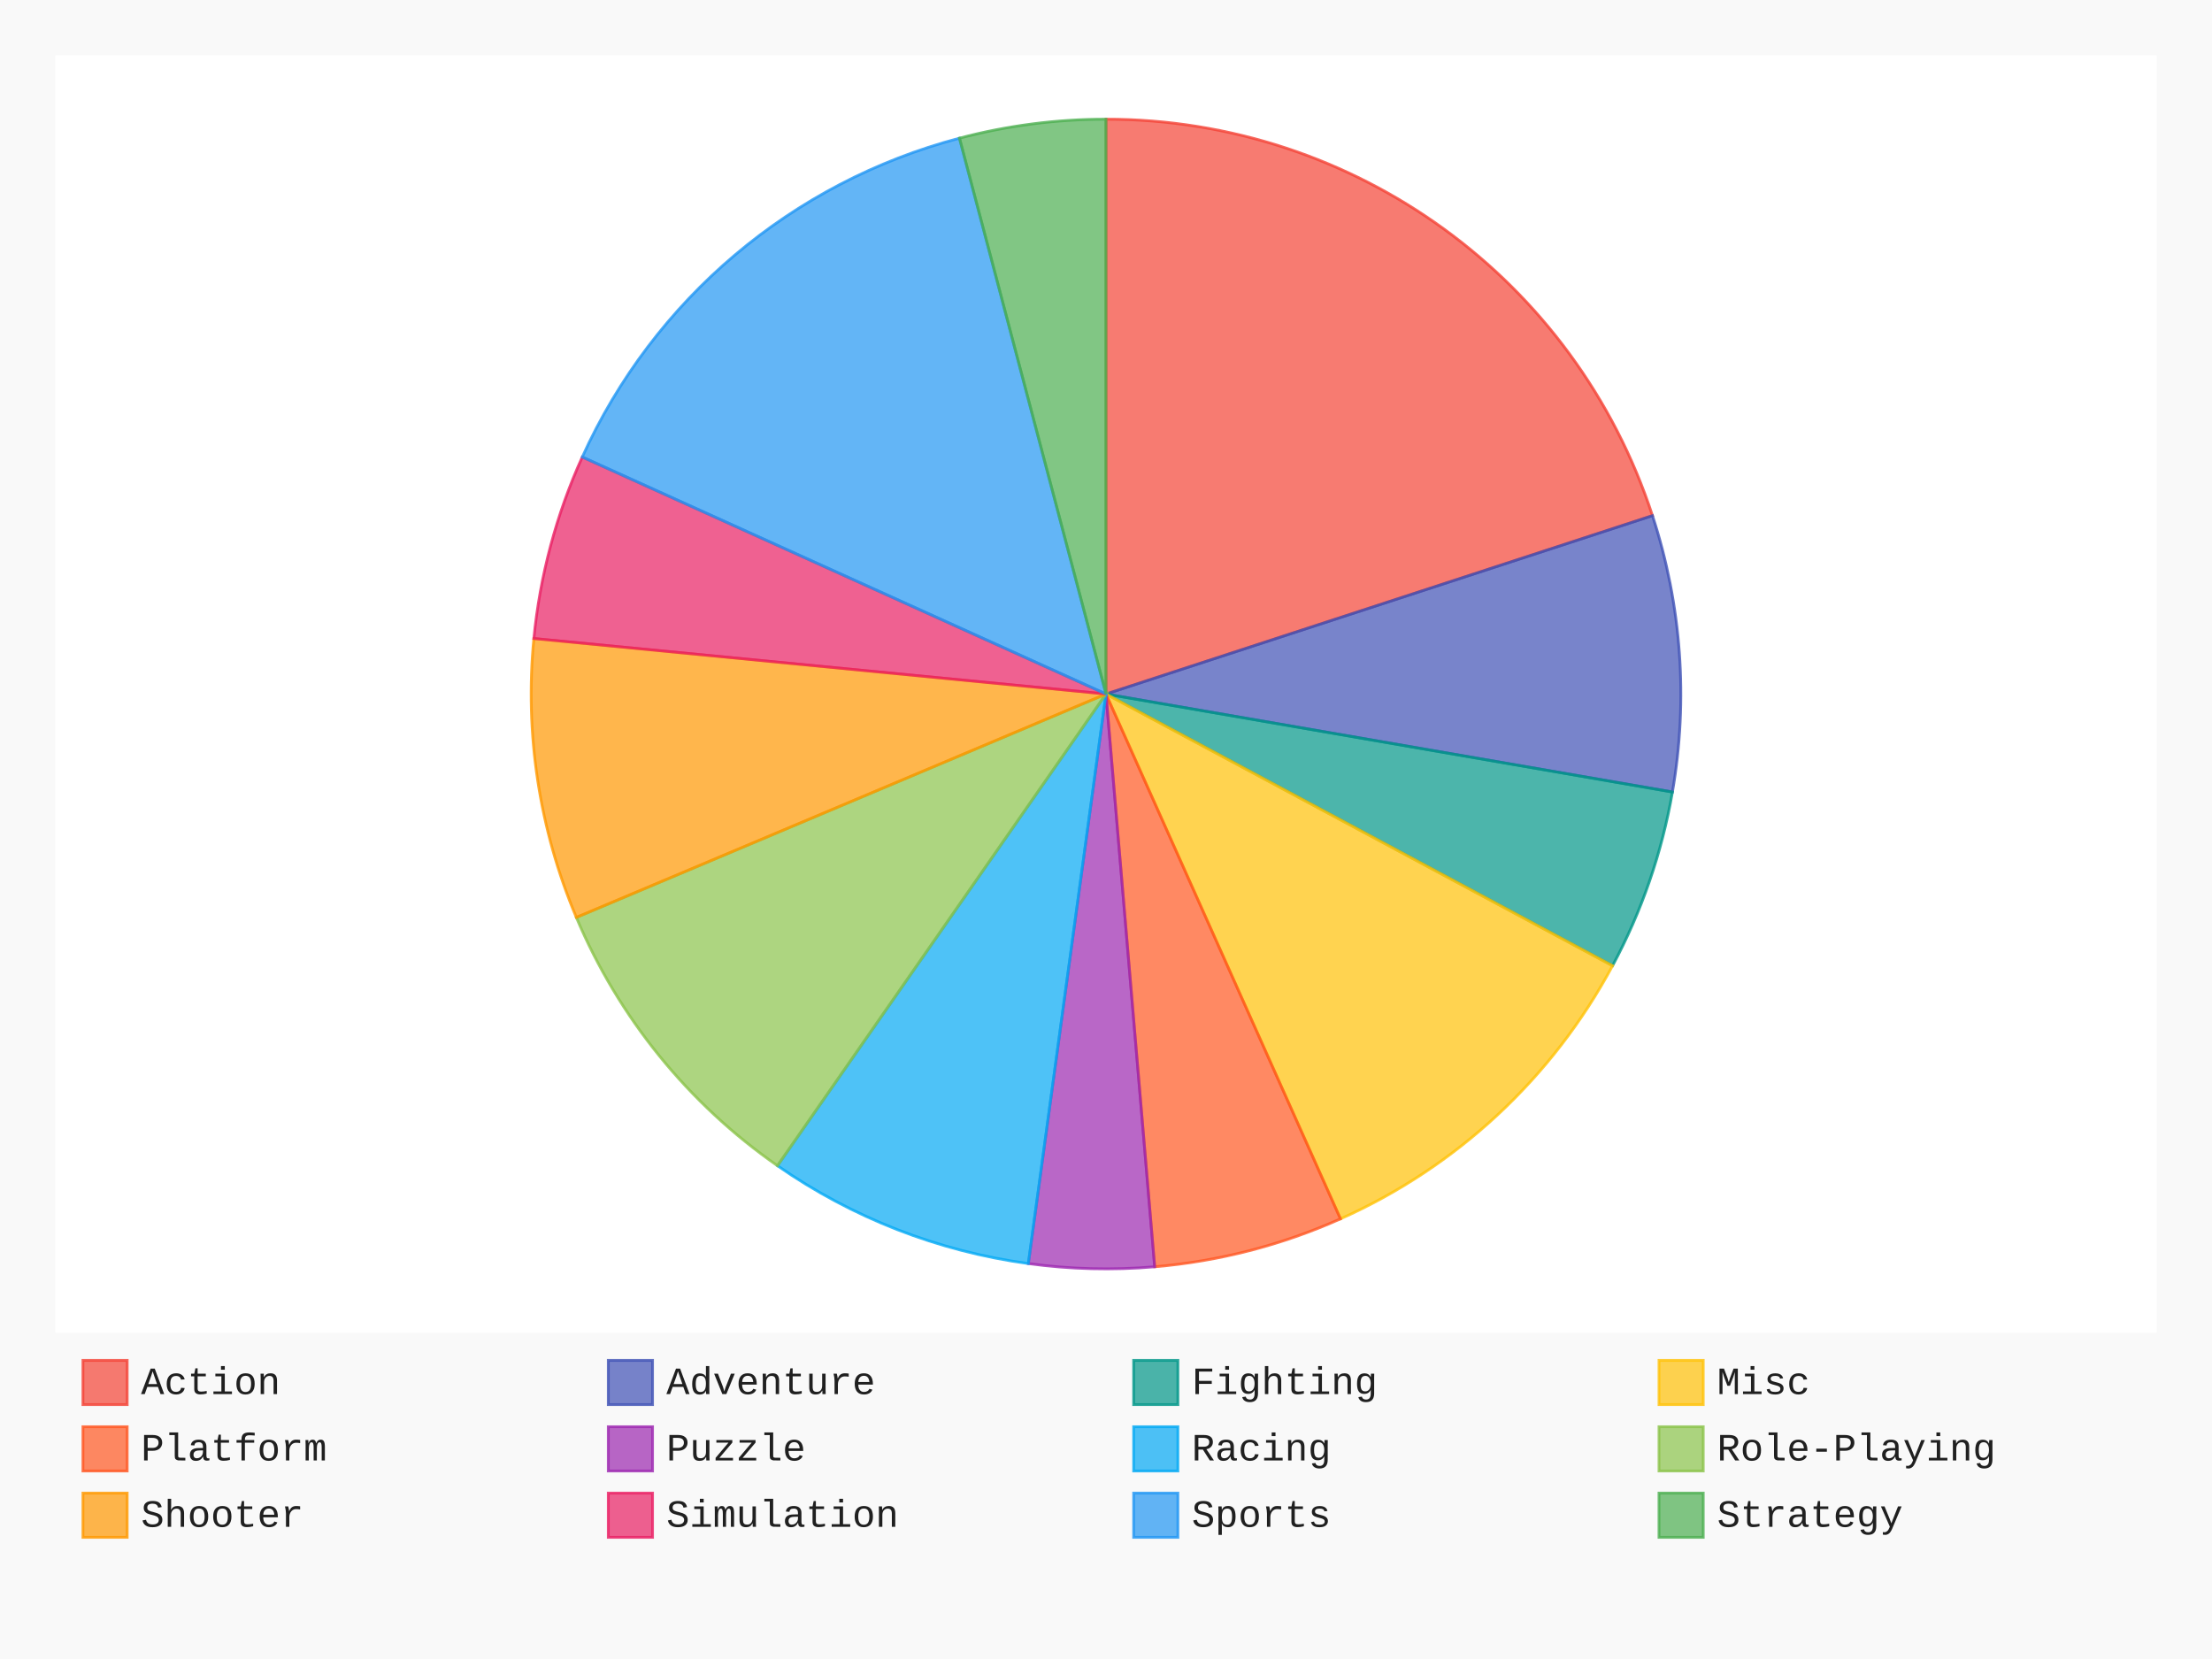
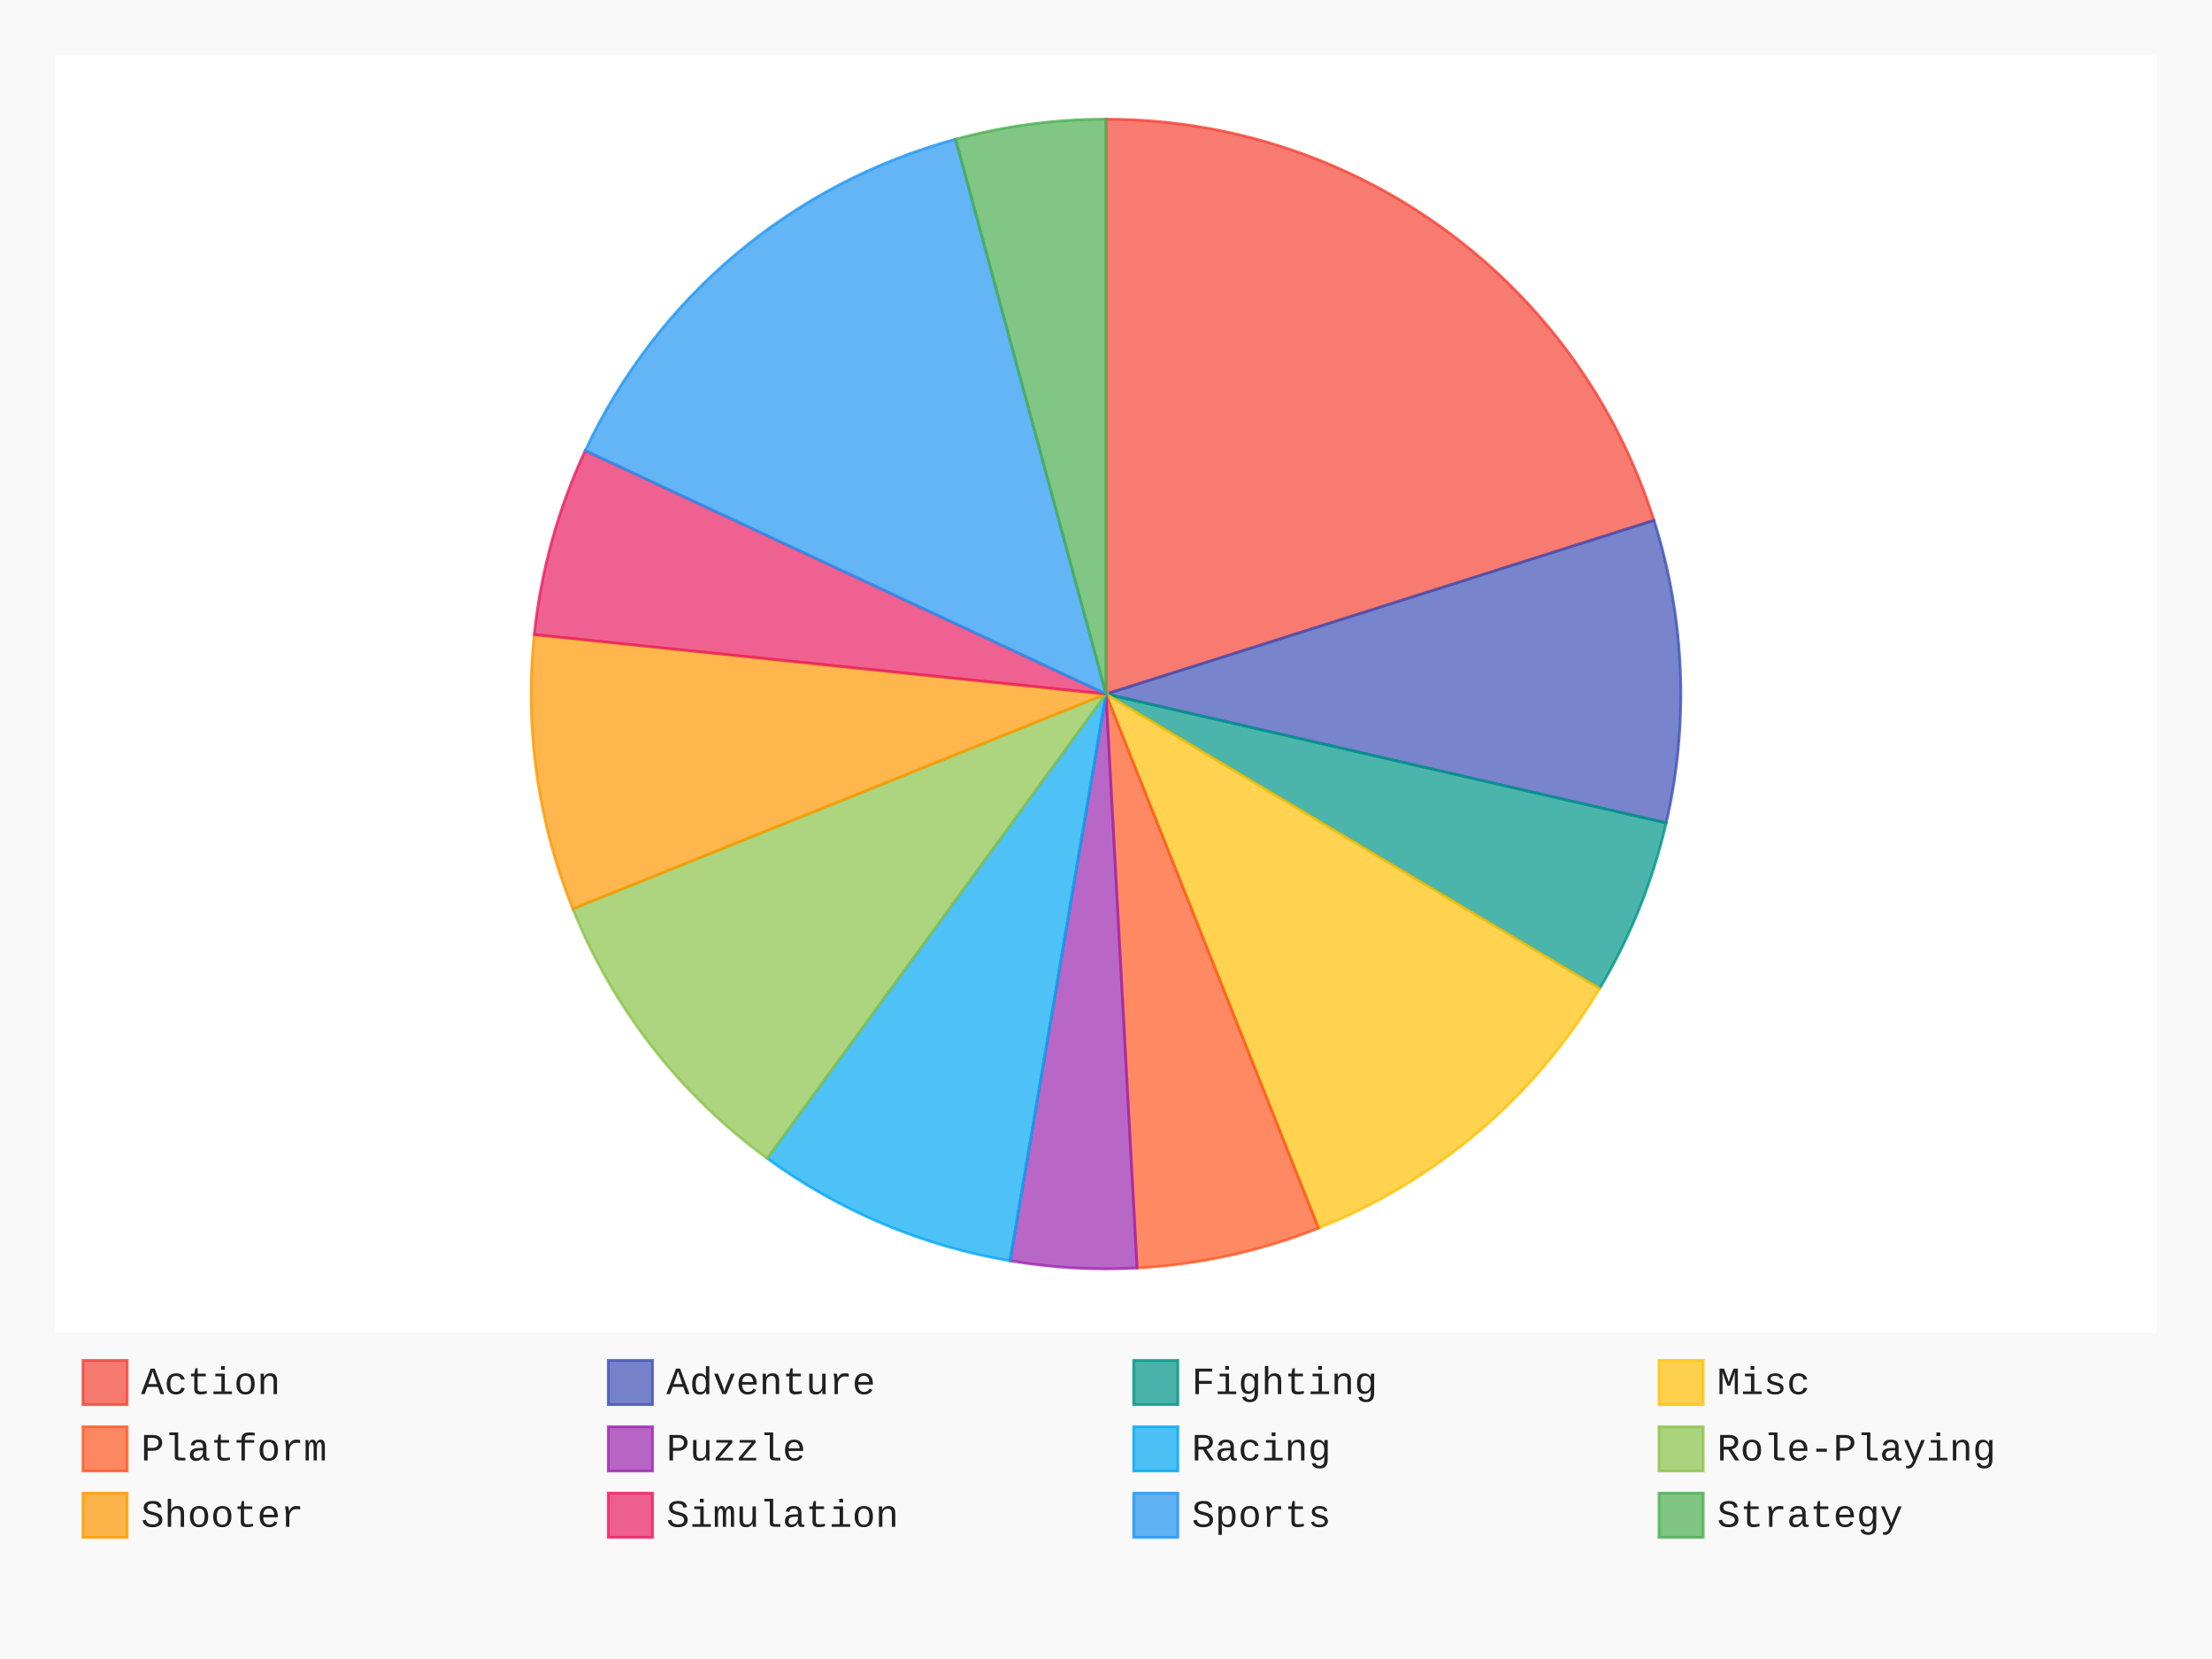
- <svg xmlns="http://www.w3.org/2000/svg" class="pygal-chart" id="chart-50c9206a-d35e-40b5-ba5f-d5d1ee337843" viewBox="0 0 800 600">
+ <svg xmlns="http://www.w3.org/2000/svg" class="pygal-chart" id="chart-2ce42770-ee0b-4cbb-9314-462922c7ce49" viewBox="0 0 800 600">
  <defs>
-     <style type="text/css">#chart-50c9206a-d35e-40b5-ba5f-d5d1ee337843{-webkit-user-select:none;-webkit-font-smoothing:antialiased;font-family:Consolas,"Liberation Mono",Menlo,Courier,monospace}#chart-50c9206a-d35e-40b5-ba5f-d5d1ee337843 .title{font-family:Consolas,"Liberation Mono",Menlo,Courier,monospace;font-size:16px}#chart-50c9206a-d35e-40b5-ba5f-d5d1ee337843 .legends .legend text{font-family:Consolas,"Liberation Mono",Menlo,Courier,monospace;font-size:14px}#chart-50c9206a-d35e-40b5-ba5f-d5d1ee337843 .axis text{font-family:Consolas,"Liberation Mono",Menlo,Courier,monospace;font-size:10px}#chart-50c9206a-d35e-40b5-ba5f-d5d1ee337843 .axis text.major{font-family:Consolas,"Liberation Mono",Menlo,Courier,monospace;font-size:10px}#chart-50c9206a-d35e-40b5-ba5f-d5d1ee337843 .text-overlay text.value{font-family:Consolas,"Liberation Mono",Menlo,Courier,monospace;font-size:16px}#chart-50c9206a-d35e-40b5-ba5f-d5d1ee337843 .text-overlay text.label{font-family:Consolas,"Liberation Mono",Menlo,Courier,monospace;font-size:10px}#chart-50c9206a-d35e-40b5-ba5f-d5d1ee337843 .tooltip{font-family:Consolas,"Liberation Mono",Menlo,Courier,monospace;font-size:14px}#chart-50c9206a-d35e-40b5-ba5f-d5d1ee337843 text.no_data{font-family:Consolas,"Liberation Mono",Menlo,Courier,monospace;font-size:64px}
- #chart-50c9206a-d35e-40b5-ba5f-d5d1ee337843{background-color:rgba(249,249,249,1)}#chart-50c9206a-d35e-40b5-ba5f-d5d1ee337843 path,#chart-50c9206a-d35e-40b5-ba5f-d5d1ee337843 line,#chart-50c9206a-d35e-40b5-ba5f-d5d1ee337843 rect,#chart-50c9206a-d35e-40b5-ba5f-d5d1ee337843 circle{-webkit-transition:150ms;-moz-transition:150ms;transition:150ms}#chart-50c9206a-d35e-40b5-ba5f-d5d1ee337843 .graph &gt; .background{fill:rgba(249,249,249,1)}#chart-50c9206a-d35e-40b5-ba5f-d5d1ee337843 .plot &gt; .background{fill:rgba(255,255,255,1)}#chart-50c9206a-d35e-40b5-ba5f-d5d1ee337843 .graph{fill:rgba(0,0,0,.87)}#chart-50c9206a-d35e-40b5-ba5f-d5d1ee337843 text.no_data{fill:rgba(0,0,0,1)}#chart-50c9206a-d35e-40b5-ba5f-d5d1ee337843 .title{fill:rgba(0,0,0,1)}#chart-50c9206a-d35e-40b5-ba5f-d5d1ee337843 .legends .legend text{fill:rgba(0,0,0,.87)}#chart-50c9206a-d35e-40b5-ba5f-d5d1ee337843 .legends .legend:hover text{fill:rgba(0,0,0,1)}#chart-50c9206a-d35e-40b5-ba5f-d5d1ee337843 .axis .line{stroke:rgba(0,0,0,1)}#chart-50c9206a-d35e-40b5-ba5f-d5d1ee337843 .axis .guide.line{stroke:rgba(0,0,0,.54)}#chart-50c9206a-d35e-40b5-ba5f-d5d1ee337843 .axis .major.line{stroke:rgba(0,0,0,.87)}#chart-50c9206a-d35e-40b5-ba5f-d5d1ee337843 .axis text.major{fill:rgba(0,0,0,1)}#chart-50c9206a-d35e-40b5-ba5f-d5d1ee337843 .axis.y .guides:hover .guide.line,#chart-50c9206a-d35e-40b5-ba5f-d5d1ee337843 .line-graph .axis.x .guides:hover .guide.line,#chart-50c9206a-d35e-40b5-ba5f-d5d1ee337843 .stackedline-graph .axis.x .guides:hover .guide.line,#chart-50c9206a-d35e-40b5-ba5f-d5d1ee337843 .xy-graph .axis.x .guides:hover .guide.line{stroke:rgba(0,0,0,1)}#chart-50c9206a-d35e-40b5-ba5f-d5d1ee337843 .axis .guides:hover text{fill:rgba(0,0,0,1)}#chart-50c9206a-d35e-40b5-ba5f-d5d1ee337843 .reactive{fill-opacity:.7;stroke-opacity:.8}#chart-50c9206a-d35e-40b5-ba5f-d5d1ee337843 .ci{stroke:rgba(0,0,0,.87)}#chart-50c9206a-d35e-40b5-ba5f-d5d1ee337843 .reactive.active,#chart-50c9206a-d35e-40b5-ba5f-d5d1ee337843 .active .reactive{fill-opacity:.8;stroke-opacity:.9;stroke-width:4}#chart-50c9206a-d35e-40b5-ba5f-d5d1ee337843 .ci .reactive.active{stroke-width:1.5}#chart-50c9206a-d35e-40b5-ba5f-d5d1ee337843 .series text{fill:rgba(0,0,0,1)}#chart-50c9206a-d35e-40b5-ba5f-d5d1ee337843 .tooltip rect{fill:rgba(255,255,255,1);stroke:rgba(0,0,0,1);-webkit-transition:opacity 150ms;-moz-transition:opacity 150ms;transition:opacity 150ms}#chart-50c9206a-d35e-40b5-ba5f-d5d1ee337843 .tooltip .label{fill:rgba(0,0,0,.87)}#chart-50c9206a-d35e-40b5-ba5f-d5d1ee337843 .tooltip .label{fill:rgba(0,0,0,.87)}#chart-50c9206a-d35e-40b5-ba5f-d5d1ee337843 .tooltip .legend{font-size:.8em;fill:rgba(0,0,0,.54)}#chart-50c9206a-d35e-40b5-ba5f-d5d1ee337843 .tooltip .x_label{font-size:.6em;fill:rgba(0,0,0,1)}#chart-50c9206a-d35e-40b5-ba5f-d5d1ee337843 .tooltip .xlink{font-size:.5em;text-decoration:underline}#chart-50c9206a-d35e-40b5-ba5f-d5d1ee337843 .tooltip .value{font-size:1.5em}#chart-50c9206a-d35e-40b5-ba5f-d5d1ee337843 .bound{font-size:.5em}#chart-50c9206a-d35e-40b5-ba5f-d5d1ee337843 .max-value{font-size:.75em;fill:rgba(0,0,0,.54)}#chart-50c9206a-d35e-40b5-ba5f-d5d1ee337843 .map-element{fill:rgba(255,255,255,1);stroke:rgba(0,0,0,.54) !important}#chart-50c9206a-d35e-40b5-ba5f-d5d1ee337843 .map-element .reactive{fill-opacity:inherit;stroke-opacity:inherit}#chart-50c9206a-d35e-40b5-ba5f-d5d1ee337843 .color-0,#chart-50c9206a-d35e-40b5-ba5f-d5d1ee337843 .color-0 a:visited{stroke:#F44336;fill:#F44336}#chart-50c9206a-d35e-40b5-ba5f-d5d1ee337843 .color-1,#chart-50c9206a-d35e-40b5-ba5f-d5d1ee337843 .color-1 a:visited{stroke:#3F51B5;fill:#3F51B5}#chart-50c9206a-d35e-40b5-ba5f-d5d1ee337843 .color-2,#chart-50c9206a-d35e-40b5-ba5f-d5d1ee337843 .color-2 a:visited{stroke:#009688;fill:#009688}#chart-50c9206a-d35e-40b5-ba5f-d5d1ee337843 .color-3,#chart-50c9206a-d35e-40b5-ba5f-d5d1ee337843 .color-3 a:visited{stroke:#FFC107;fill:#FFC107}#chart-50c9206a-d35e-40b5-ba5f-d5d1ee337843 .color-4,#chart-50c9206a-d35e-40b5-ba5f-d5d1ee337843 .color-4 a:visited{stroke:#FF5722;fill:#FF5722}#chart-50c9206a-d35e-40b5-ba5f-d5d1ee337843 .color-5,#chart-50c9206a-d35e-40b5-ba5f-d5d1ee337843 .color-5 a:visited{stroke:#9C27B0;fill:#9C27B0}#chart-50c9206a-d35e-40b5-ba5f-d5d1ee337843 .color-6,#chart-50c9206a-d35e-40b5-ba5f-d5d1ee337843 .color-6 a:visited{stroke:#03A9F4;fill:#03A9F4}#chart-50c9206a-d35e-40b5-ba5f-d5d1ee337843 .color-7,#chart-50c9206a-d35e-40b5-ba5f-d5d1ee337843 .color-7 a:visited{stroke:#8BC34A;fill:#8BC34A}#chart-50c9206a-d35e-40b5-ba5f-d5d1ee337843 .color-8,#chart-50c9206a-d35e-40b5-ba5f-d5d1ee337843 .color-8 a:visited{stroke:#FF9800;fill:#FF9800}#chart-50c9206a-d35e-40b5-ba5f-d5d1ee337843 .color-9,#chart-50c9206a-d35e-40b5-ba5f-d5d1ee337843 .color-9 a:visited{stroke:#E91E63;fill:#E91E63}#chart-50c9206a-d35e-40b5-ba5f-d5d1ee337843 .color-10,#chart-50c9206a-d35e-40b5-ba5f-d5d1ee337843 .color-10 a:visited{stroke:#2196F3;fill:#2196F3}#chart-50c9206a-d35e-40b5-ba5f-d5d1ee337843 .color-11,#chart-50c9206a-d35e-40b5-ba5f-d5d1ee337843 .color-11 a:visited{stroke:#4CAF50;fill:#4CAF50}#chart-50c9206a-d35e-40b5-ba5f-d5d1ee337843 .text-overlay .color-0 text{fill:black}#chart-50c9206a-d35e-40b5-ba5f-d5d1ee337843 .text-overlay .color-1 text{fill:black}#chart-50c9206a-d35e-40b5-ba5f-d5d1ee337843 .text-overlay .color-2 text{fill:black}#chart-50c9206a-d35e-40b5-ba5f-d5d1ee337843 .text-overlay .color-3 text{fill:black}#chart-50c9206a-d35e-40b5-ba5f-d5d1ee337843 .text-overlay .color-4 text{fill:black}#chart-50c9206a-d35e-40b5-ba5f-d5d1ee337843 .text-overlay .color-5 text{fill:black}#chart-50c9206a-d35e-40b5-ba5f-d5d1ee337843 .text-overlay .color-6 text{fill:black}#chart-50c9206a-d35e-40b5-ba5f-d5d1ee337843 .text-overlay .color-7 text{fill:black}#chart-50c9206a-d35e-40b5-ba5f-d5d1ee337843 .text-overlay .color-8 text{fill:black}#chart-50c9206a-d35e-40b5-ba5f-d5d1ee337843 .text-overlay .color-9 text{fill:black}#chart-50c9206a-d35e-40b5-ba5f-d5d1ee337843 .text-overlay .color-10 text{fill:black}#chart-50c9206a-d35e-40b5-ba5f-d5d1ee337843 .text-overlay .color-11 text{fill:black}
- #chart-50c9206a-d35e-40b5-ba5f-d5d1ee337843 text.no_data{text-anchor:middle}#chart-50c9206a-d35e-40b5-ba5f-d5d1ee337843 .guide.line{fill:none}#chart-50c9206a-d35e-40b5-ba5f-d5d1ee337843 .centered{text-anchor:middle}#chart-50c9206a-d35e-40b5-ba5f-d5d1ee337843 .title{text-anchor:middle}#chart-50c9206a-d35e-40b5-ba5f-d5d1ee337843 .legends .legend text{fill-opacity:1}#chart-50c9206a-d35e-40b5-ba5f-d5d1ee337843 .axis.x text{text-anchor:middle}#chart-50c9206a-d35e-40b5-ba5f-d5d1ee337843 .axis.x:not(.web) text[transform]{text-anchor:start}#chart-50c9206a-d35e-40b5-ba5f-d5d1ee337843 .axis.x:not(.web) text[transform].backwards{text-anchor:end}#chart-50c9206a-d35e-40b5-ba5f-d5d1ee337843 .axis.y text{text-anchor:end}#chart-50c9206a-d35e-40b5-ba5f-d5d1ee337843 .axis.y text[transform].backwards{text-anchor:start}#chart-50c9206a-d35e-40b5-ba5f-d5d1ee337843 .axis.y2 text{text-anchor:start}#chart-50c9206a-d35e-40b5-ba5f-d5d1ee337843 .axis.y2 text[transform].backwards{text-anchor:end}#chart-50c9206a-d35e-40b5-ba5f-d5d1ee337843 .axis .guide.line{stroke-dasharray:4,4}#chart-50c9206a-d35e-40b5-ba5f-d5d1ee337843 .axis .major.guide.line{stroke-dasharray:6,6}#chart-50c9206a-d35e-40b5-ba5f-d5d1ee337843 .horizontal .axis.y .guide.line,#chart-50c9206a-d35e-40b5-ba5f-d5d1ee337843 .horizontal .axis.y2 .guide.line,#chart-50c9206a-d35e-40b5-ba5f-d5d1ee337843 .vertical .axis.x .guide.line{opacity:0}#chart-50c9206a-d35e-40b5-ba5f-d5d1ee337843 .horizontal .axis.always_show .guide.line,#chart-50c9206a-d35e-40b5-ba5f-d5d1ee337843 .vertical .axis.always_show .guide.line{opacity:1 !important}#chart-50c9206a-d35e-40b5-ba5f-d5d1ee337843 .axis.y .guides:hover .guide.line,#chart-50c9206a-d35e-40b5-ba5f-d5d1ee337843 .axis.y2 .guides:hover .guide.line,#chart-50c9206a-d35e-40b5-ba5f-d5d1ee337843 .axis.x .guides:hover .guide.line{opacity:1}#chart-50c9206a-d35e-40b5-ba5f-d5d1ee337843 .axis .guides:hover text{opacity:1}#chart-50c9206a-d35e-40b5-ba5f-d5d1ee337843 .nofill{fill:none}#chart-50c9206a-d35e-40b5-ba5f-d5d1ee337843 .subtle-fill{fill-opacity:.2}#chart-50c9206a-d35e-40b5-ba5f-d5d1ee337843 .dot{stroke-width:1px;fill-opacity:1}#chart-50c9206a-d35e-40b5-ba5f-d5d1ee337843 .dot.active{stroke-width:5px}#chart-50c9206a-d35e-40b5-ba5f-d5d1ee337843 .dot.negative{fill:transparent}#chart-50c9206a-d35e-40b5-ba5f-d5d1ee337843 text,#chart-50c9206a-d35e-40b5-ba5f-d5d1ee337843 tspan{stroke:none !important}#chart-50c9206a-d35e-40b5-ba5f-d5d1ee337843 .series text.active{opacity:1}#chart-50c9206a-d35e-40b5-ba5f-d5d1ee337843 .tooltip rect{fill-opacity:.95;stroke-width:.5}#chart-50c9206a-d35e-40b5-ba5f-d5d1ee337843 .tooltip text{fill-opacity:1}#chart-50c9206a-d35e-40b5-ba5f-d5d1ee337843 .showable{visibility:hidden}#chart-50c9206a-d35e-40b5-ba5f-d5d1ee337843 .showable.shown{visibility:visible}#chart-50c9206a-d35e-40b5-ba5f-d5d1ee337843 .gauge-background{fill:rgba(229,229,229,1);stroke:none}#chart-50c9206a-d35e-40b5-ba5f-d5d1ee337843 .bg-lines{stroke:rgba(249,249,249,1);stroke-width:2px}</style>
+     <style type="text/css">#chart-2ce42770-ee0b-4cbb-9314-462922c7ce49{-webkit-user-select:none;-webkit-font-smoothing:antialiased;font-family:Consolas,"Liberation Mono",Menlo,Courier,monospace}#chart-2ce42770-ee0b-4cbb-9314-462922c7ce49 .title{font-family:Consolas,"Liberation Mono",Menlo,Courier,monospace;font-size:16px}#chart-2ce42770-ee0b-4cbb-9314-462922c7ce49 .legends .legend text{font-family:Consolas,"Liberation Mono",Menlo,Courier,monospace;font-size:14px}#chart-2ce42770-ee0b-4cbb-9314-462922c7ce49 .axis text{font-family:Consolas,"Liberation Mono",Menlo,Courier,monospace;font-size:10px}#chart-2ce42770-ee0b-4cbb-9314-462922c7ce49 .axis text.major{font-family:Consolas,"Liberation Mono",Menlo,Courier,monospace;font-size:10px}#chart-2ce42770-ee0b-4cbb-9314-462922c7ce49 .text-overlay text.value{font-family:Consolas,"Liberation Mono",Menlo,Courier,monospace;font-size:16px}#chart-2ce42770-ee0b-4cbb-9314-462922c7ce49 .text-overlay text.label{font-family:Consolas,"Liberation Mono",Menlo,Courier,monospace;font-size:10px}#chart-2ce42770-ee0b-4cbb-9314-462922c7ce49 .tooltip{font-family:Consolas,"Liberation Mono",Menlo,Courier,monospace;font-size:14px}#chart-2ce42770-ee0b-4cbb-9314-462922c7ce49 text.no_data{font-family:Consolas,"Liberation Mono",Menlo,Courier,monospace;font-size:64px}
+ #chart-2ce42770-ee0b-4cbb-9314-462922c7ce49{background-color:rgba(249,249,249,1)}#chart-2ce42770-ee0b-4cbb-9314-462922c7ce49 path,#chart-2ce42770-ee0b-4cbb-9314-462922c7ce49 line,#chart-2ce42770-ee0b-4cbb-9314-462922c7ce49 rect,#chart-2ce42770-ee0b-4cbb-9314-462922c7ce49 circle{-webkit-transition:150ms;-moz-transition:150ms;transition:150ms}#chart-2ce42770-ee0b-4cbb-9314-462922c7ce49 .graph &gt; .background{fill:rgba(249,249,249,1)}#chart-2ce42770-ee0b-4cbb-9314-462922c7ce49 .plot &gt; .background{fill:rgba(255,255,255,1)}#chart-2ce42770-ee0b-4cbb-9314-462922c7ce49 .graph{fill:rgba(0,0,0,.87)}#chart-2ce42770-ee0b-4cbb-9314-462922c7ce49 text.no_data{fill:rgba(0,0,0,1)}#chart-2ce42770-ee0b-4cbb-9314-462922c7ce49 .title{fill:rgba(0,0,0,1)}#chart-2ce42770-ee0b-4cbb-9314-462922c7ce49 .legends .legend text{fill:rgba(0,0,0,.87)}#chart-2ce42770-ee0b-4cbb-9314-462922c7ce49 .legends .legend:hover text{fill:rgba(0,0,0,1)}#chart-2ce42770-ee0b-4cbb-9314-462922c7ce49 .axis .line{stroke:rgba(0,0,0,1)}#chart-2ce42770-ee0b-4cbb-9314-462922c7ce49 .axis .guide.line{stroke:rgba(0,0,0,.54)}#chart-2ce42770-ee0b-4cbb-9314-462922c7ce49 .axis .major.line{stroke:rgba(0,0,0,.87)}#chart-2ce42770-ee0b-4cbb-9314-462922c7ce49 .axis text.major{fill:rgba(0,0,0,1)}#chart-2ce42770-ee0b-4cbb-9314-462922c7ce49 .axis.y .guides:hover .guide.line,#chart-2ce42770-ee0b-4cbb-9314-462922c7ce49 .line-graph .axis.x .guides:hover .guide.line,#chart-2ce42770-ee0b-4cbb-9314-462922c7ce49 .stackedline-graph .axis.x .guides:hover .guide.line,#chart-2ce42770-ee0b-4cbb-9314-462922c7ce49 .xy-graph .axis.x .guides:hover .guide.line{stroke:rgba(0,0,0,1)}#chart-2ce42770-ee0b-4cbb-9314-462922c7ce49 .axis .guides:hover text{fill:rgba(0,0,0,1)}#chart-2ce42770-ee0b-4cbb-9314-462922c7ce49 .reactive{fill-opacity:.7;stroke-opacity:.8}#chart-2ce42770-ee0b-4cbb-9314-462922c7ce49 .ci{stroke:rgba(0,0,0,.87)}#chart-2ce42770-ee0b-4cbb-9314-462922c7ce49 .reactive.active,#chart-2ce42770-ee0b-4cbb-9314-462922c7ce49 .active .reactive{fill-opacity:.8;stroke-opacity:.9;stroke-width:4}#chart-2ce42770-ee0b-4cbb-9314-462922c7ce49 .ci .reactive.active{stroke-width:1.5}#chart-2ce42770-ee0b-4cbb-9314-462922c7ce49 .series text{fill:rgba(0,0,0,1)}#chart-2ce42770-ee0b-4cbb-9314-462922c7ce49 .tooltip rect{fill:rgba(255,255,255,1);stroke:rgba(0,0,0,1);-webkit-transition:opacity 150ms;-moz-transition:opacity 150ms;transition:opacity 150ms}#chart-2ce42770-ee0b-4cbb-9314-462922c7ce49 .tooltip .label{fill:rgba(0,0,0,.87)}#chart-2ce42770-ee0b-4cbb-9314-462922c7ce49 .tooltip .label{fill:rgba(0,0,0,.87)}#chart-2ce42770-ee0b-4cbb-9314-462922c7ce49 .tooltip .legend{font-size:.8em;fill:rgba(0,0,0,.54)}#chart-2ce42770-ee0b-4cbb-9314-462922c7ce49 .tooltip .x_label{font-size:.6em;fill:rgba(0,0,0,1)}#chart-2ce42770-ee0b-4cbb-9314-462922c7ce49 .tooltip .xlink{font-size:.5em;text-decoration:underline}#chart-2ce42770-ee0b-4cbb-9314-462922c7ce49 .tooltip .value{font-size:1.5em}#chart-2ce42770-ee0b-4cbb-9314-462922c7ce49 .bound{font-size:.5em}#chart-2ce42770-ee0b-4cbb-9314-462922c7ce49 .max-value{font-size:.75em;fill:rgba(0,0,0,.54)}#chart-2ce42770-ee0b-4cbb-9314-462922c7ce49 .map-element{fill:rgba(255,255,255,1);stroke:rgba(0,0,0,.54) !important}#chart-2ce42770-ee0b-4cbb-9314-462922c7ce49 .map-element .reactive{fill-opacity:inherit;stroke-opacity:inherit}#chart-2ce42770-ee0b-4cbb-9314-462922c7ce49 .color-0,#chart-2ce42770-ee0b-4cbb-9314-462922c7ce49 .color-0 a:visited{stroke:#F44336;fill:#F44336}#chart-2ce42770-ee0b-4cbb-9314-462922c7ce49 .color-1,#chart-2ce42770-ee0b-4cbb-9314-462922c7ce49 .color-1 a:visited{stroke:#3F51B5;fill:#3F51B5}#chart-2ce42770-ee0b-4cbb-9314-462922c7ce49 .color-2,#chart-2ce42770-ee0b-4cbb-9314-462922c7ce49 .color-2 a:visited{stroke:#009688;fill:#009688}#chart-2ce42770-ee0b-4cbb-9314-462922c7ce49 .color-3,#chart-2ce42770-ee0b-4cbb-9314-462922c7ce49 .color-3 a:visited{stroke:#FFC107;fill:#FFC107}#chart-2ce42770-ee0b-4cbb-9314-462922c7ce49 .color-4,#chart-2ce42770-ee0b-4cbb-9314-462922c7ce49 .color-4 a:visited{stroke:#FF5722;fill:#FF5722}#chart-2ce42770-ee0b-4cbb-9314-462922c7ce49 .color-5,#chart-2ce42770-ee0b-4cbb-9314-462922c7ce49 .color-5 a:visited{stroke:#9C27B0;fill:#9C27B0}#chart-2ce42770-ee0b-4cbb-9314-462922c7ce49 .color-6,#chart-2ce42770-ee0b-4cbb-9314-462922c7ce49 .color-6 a:visited{stroke:#03A9F4;fill:#03A9F4}#chart-2ce42770-ee0b-4cbb-9314-462922c7ce49 .color-7,#chart-2ce42770-ee0b-4cbb-9314-462922c7ce49 .color-7 a:visited{stroke:#8BC34A;fill:#8BC34A}#chart-2ce42770-ee0b-4cbb-9314-462922c7ce49 .color-8,#chart-2ce42770-ee0b-4cbb-9314-462922c7ce49 .color-8 a:visited{stroke:#FF9800;fill:#FF9800}#chart-2ce42770-ee0b-4cbb-9314-462922c7ce49 .color-9,#chart-2ce42770-ee0b-4cbb-9314-462922c7ce49 .color-9 a:visited{stroke:#E91E63;fill:#E91E63}#chart-2ce42770-ee0b-4cbb-9314-462922c7ce49 .color-10,#chart-2ce42770-ee0b-4cbb-9314-462922c7ce49 .color-10 a:visited{stroke:#2196F3;fill:#2196F3}#chart-2ce42770-ee0b-4cbb-9314-462922c7ce49 .color-11,#chart-2ce42770-ee0b-4cbb-9314-462922c7ce49 .color-11 a:visited{stroke:#4CAF50;fill:#4CAF50}#chart-2ce42770-ee0b-4cbb-9314-462922c7ce49 .text-overlay .color-0 text{fill:black}#chart-2ce42770-ee0b-4cbb-9314-462922c7ce49 .text-overlay .color-1 text{fill:black}#chart-2ce42770-ee0b-4cbb-9314-462922c7ce49 .text-overlay .color-2 text{fill:black}#chart-2ce42770-ee0b-4cbb-9314-462922c7ce49 .text-overlay .color-3 text{fill:black}#chart-2ce42770-ee0b-4cbb-9314-462922c7ce49 .text-overlay .color-4 text{fill:black}#chart-2ce42770-ee0b-4cbb-9314-462922c7ce49 .text-overlay .color-5 text{fill:black}#chart-2ce42770-ee0b-4cbb-9314-462922c7ce49 .text-overlay .color-6 text{fill:black}#chart-2ce42770-ee0b-4cbb-9314-462922c7ce49 .text-overlay .color-7 text{fill:black}#chart-2ce42770-ee0b-4cbb-9314-462922c7ce49 .text-overlay .color-8 text{fill:black}#chart-2ce42770-ee0b-4cbb-9314-462922c7ce49 .text-overlay .color-9 text{fill:black}#chart-2ce42770-ee0b-4cbb-9314-462922c7ce49 .text-overlay .color-10 text{fill:black}#chart-2ce42770-ee0b-4cbb-9314-462922c7ce49 .text-overlay .color-11 text{fill:black}
+ #chart-2ce42770-ee0b-4cbb-9314-462922c7ce49 text.no_data{text-anchor:middle}#chart-2ce42770-ee0b-4cbb-9314-462922c7ce49 .guide.line{fill:none}#chart-2ce42770-ee0b-4cbb-9314-462922c7ce49 .centered{text-anchor:middle}#chart-2ce42770-ee0b-4cbb-9314-462922c7ce49 .title{text-anchor:middle}#chart-2ce42770-ee0b-4cbb-9314-462922c7ce49 .legends .legend text{fill-opacity:1}#chart-2ce42770-ee0b-4cbb-9314-462922c7ce49 .axis.x text{text-anchor:middle}#chart-2ce42770-ee0b-4cbb-9314-462922c7ce49 .axis.x:not(.web) text[transform]{text-anchor:start}#chart-2ce42770-ee0b-4cbb-9314-462922c7ce49 .axis.x:not(.web) text[transform].backwards{text-anchor:end}#chart-2ce42770-ee0b-4cbb-9314-462922c7ce49 .axis.y text{text-anchor:end}#chart-2ce42770-ee0b-4cbb-9314-462922c7ce49 .axis.y text[transform].backwards{text-anchor:start}#chart-2ce42770-ee0b-4cbb-9314-462922c7ce49 .axis.y2 text{text-anchor:start}#chart-2ce42770-ee0b-4cbb-9314-462922c7ce49 .axis.y2 text[transform].backwards{text-anchor:end}#chart-2ce42770-ee0b-4cbb-9314-462922c7ce49 .axis .guide.line{stroke-dasharray:4,4}#chart-2ce42770-ee0b-4cbb-9314-462922c7ce49 .axis .major.guide.line{stroke-dasharray:6,6}#chart-2ce42770-ee0b-4cbb-9314-462922c7ce49 .horizontal .axis.y .guide.line,#chart-2ce42770-ee0b-4cbb-9314-462922c7ce49 .horizontal .axis.y2 .guide.line,#chart-2ce42770-ee0b-4cbb-9314-462922c7ce49 .vertical .axis.x .guide.line{opacity:0}#chart-2ce42770-ee0b-4cbb-9314-462922c7ce49 .horizontal .axis.always_show .guide.line,#chart-2ce42770-ee0b-4cbb-9314-462922c7ce49 .vertical .axis.always_show .guide.line{opacity:1 !important}#chart-2ce42770-ee0b-4cbb-9314-462922c7ce49 .axis.y .guides:hover .guide.line,#chart-2ce42770-ee0b-4cbb-9314-462922c7ce49 .axis.y2 .guides:hover .guide.line,#chart-2ce42770-ee0b-4cbb-9314-462922c7ce49 .axis.x .guides:hover .guide.line{opacity:1}#chart-2ce42770-ee0b-4cbb-9314-462922c7ce49 .axis .guides:hover text{opacity:1}#chart-2ce42770-ee0b-4cbb-9314-462922c7ce49 .nofill{fill:none}#chart-2ce42770-ee0b-4cbb-9314-462922c7ce49 .subtle-fill{fill-opacity:.2}#chart-2ce42770-ee0b-4cbb-9314-462922c7ce49 .dot{stroke-width:1px;fill-opacity:1}#chart-2ce42770-ee0b-4cbb-9314-462922c7ce49 .dot.active{stroke-width:5px}#chart-2ce42770-ee0b-4cbb-9314-462922c7ce49 .dot.negative{fill:transparent}#chart-2ce42770-ee0b-4cbb-9314-462922c7ce49 text,#chart-2ce42770-ee0b-4cbb-9314-462922c7ce49 tspan{stroke:none !important}#chart-2ce42770-ee0b-4cbb-9314-462922c7ce49 .series text.active{opacity:1}#chart-2ce42770-ee0b-4cbb-9314-462922c7ce49 .tooltip rect{fill-opacity:.95;stroke-width:.5}#chart-2ce42770-ee0b-4cbb-9314-462922c7ce49 .tooltip text{fill-opacity:1}#chart-2ce42770-ee0b-4cbb-9314-462922c7ce49 .showable{visibility:hidden}#chart-2ce42770-ee0b-4cbb-9314-462922c7ce49 .showable.shown{visibility:visible}#chart-2ce42770-ee0b-4cbb-9314-462922c7ce49 .gauge-background{fill:rgba(229,229,229,1);stroke:none}#chart-2ce42770-ee0b-4cbb-9314-462922c7ce49 .bg-lines{stroke:rgba(249,249,249,1);stroke-width:2px}</style>
  </defs>
  <g class="graph pie-graph vertical">
    <rect class="background" height="600" width="800" x="0" y="0" />
    <g class="plot" transform="translate(20, 20)">
      <rect class="background" height="462.0" width="760" x="0" y="0" />
      <g class="series serie-0 color-0">
        <g class="slices">
          <g class="slice">
-             <path class="slice reactive tooltip-trigger" d="M380 23.1 A207.9 207.9 0 0 1 577.637 166.486 L380 231 A0 0 0 0 0 380 231 z" />
+             <path class="slice reactive tooltip-trigger" d="M380 23.1 A207.9 207.9 0 0 1 578.179 168.169 L380 231 A0 0 0 0 0 380 231 z" />
          </g>
        </g>
      </g>
      <g class="series serie-1 color-1">
        <g class="slices">
          <g class="slice">
-             <path class="slice reactive tooltip-trigger" d="M577.637 166.486 A207.9 207.9 0 0 1 584.857 266.438 L380 231 A0 0 0 0 0 380 231 z" />
+             <path class="slice reactive tooltip-trigger" d="M578.179 168.169 A207.9 207.9 0 0 1 582.604 277.628 L380 231 A0 0 0 0 0 380 231 z" />
          </g>
        </g>
      </g>
      <g class="series serie-2 color-2">
        <g class="slices">
          <g class="slice">
-             <path class="slice reactive tooltip-trigger" d="M584.857 266.438 A207.9 207.9 0 0 1 563.211 329.266 L380 231 A0 0 0 0 0 380 231 z" />
+             <path class="slice reactive tooltip-trigger" d="M582.604 277.628 A207.9 207.9 0 0 1 558.541 337.516 L380 231 A0 0 0 0 0 380 231 z" />
          </g>
        </g>
      </g>
      <g class="series serie-3 color-3">
        <g class="slices">
          <g class="slice">
-             <path class="slice reactive tooltip-trigger" d="M563.211 329.266 A207.9 207.9 0 0 1 464.81 420.815 L380 231 A0 0 0 0 0 380 231 z" />
+             <path class="slice reactive tooltip-trigger" d="M558.541 337.516 A207.9 207.9 0 0 1 456.884 424.161 L380 231 A0 0 0 0 0 380 231 z" />
          </g>
        </g>
      </g>
      <g class="series serie-4 color-4">
        <g class="slices">
          <g class="slice">
-             <path class="slice reactive tooltip-trigger" d="M464.81 420.815 A207.9 207.9 0 0 1 397.608 438.153 L380 231 A0 0 0 0 0 380 231 z" />
+             <path class="slice reactive tooltip-trigger" d="M456.884 424.161 A207.9 207.9 0 0 1 391.245 438.596 L380 231 A0 0 0 0 0 380 231 z" />
          </g>
        </g>
      </g>
      <g class="series serie-5 color-5">
        <g class="slices">
          <g class="slice">
-             <path class="slice reactive tooltip-trigger" d="M397.608 438.153 A207.9 207.9 0 0 1 351.911 436.994 L380 231 A0 0 0 0 0 380 231 z" />
+             <path class="slice reactive tooltip-trigger" d="M391.245 438.596 A207.9 207.9 0 0 1 345.286 435.981 L380 231 A0 0 0 0 0 380 231 z" />
          </g>
        </g>
      </g>
      <g class="series serie-6 color-6">
        <g class="slices">
          <g class="slice">
-             <path class="slice reactive tooltip-trigger" d="M351.911 436.994 A207.9 207.9 0 0 1 261.185 401.603 L380 231 A0 0 0 0 0 380 231 z" />
+             <path class="slice reactive tooltip-trigger" d="M345.286 435.981 A207.9 207.9 0 0 1 257.472 398.956 L380 231 A0 0 0 0 0 380 231 z" />
          </g>
        </g>
      </g>
      <g class="series serie-7 color-7">
        <g class="slices">
          <g class="slice">
-             <path class="slice reactive tooltip-trigger" d="M261.185 401.603 A207.9 207.9 0 0 1 188.445 311.803 L380 231 A0 0 0 0 0 380 231 z" />
+             <path class="slice reactive tooltip-trigger" d="M257.472 398.956 A207.9 207.9 0 0 1 187.174 308.72 L380 231 A0 0 0 0 0 380 231 z" />
          </g>
        </g>
      </g>
      <g class="series serie-8 color-8">
        <g class="slices">
          <g class="slice">
-             <path class="slice reactive tooltip-trigger" d="M188.445 311.803 A207.9 207.9 0 0 1 173.072 210.923 L380 231 A0 0 0 0 0 380 231 z" />
+             <path class="slice reactive tooltip-trigger" d="M187.174 308.72 A207.9 207.9 0 0 1 173.213 209.512 L380 231 A0 0 0 0 0 380 231 z" />
          </g>
        </g>
      </g>
      <g class="series serie-9 color-9">
        <g class="slices">
          <g class="slice">
-             <path class="slice reactive tooltip-trigger" d="M173.072 210.923 A207.9 207.9 0 0 1 190.588 145.293 L380 231 A0 0 0 0 0 380 231 z" />
+             <path class="slice reactive tooltip-trigger" d="M173.213 209.512 A207.9 207.9 0 0 1 191.66 142.964 L380 231 A0 0 0 0 0 380 231 z" />
          </g>
        </g>
      </g>
      <g class="series serie-10 color-10">
        <g class="slices">
          <g class="slice">
-             <path class="slice reactive tooltip-trigger" d="M190.588 145.293 A207.9 207.9 0 0 1 326.996 29.97 L380 231 A0 0 0 0 0 380 231 z" />
+             <path class="slice reactive tooltip-trigger" d="M191.66 142.964 A207.9 207.9 0 0 1 325.588 30.347 L380 231 A0 0 0 0 0 380 231 z" />
          </g>
        </g>
      </g>
      <g class="series serie-11 color-11">
        <g class="slices">
          <g class="slice">
-             <path class="slice reactive tooltip-trigger" d="M326.996 29.97 A207.9 207.9 0 0 1 380 23.1 L380 231 A0 0 0 0 0 380 231 z" />
+             <path class="slice reactive tooltip-trigger" d="M325.588 30.347 A207.9 207.9 0 0 1 380 23.1 L380 231 A0 0 0 0 0 380 231 z" />
          </g>
        </g>
      </g>
    </g>
    <g class="titles" />
    <g class="plot overlay" transform="translate(20, 20)">
      <g class="series serie-0 color-0" />
      <g class="series serie-1 color-1" />
      <g class="series serie-2 color-2" />
      <g class="series serie-3 color-3" />
      <g class="series serie-4 color-4" />
      <g class="series serie-5 color-5" />
      <g class="series serie-6 color-6" />
      <g class="series serie-7 color-7" />
      <g class="series serie-8 color-8" />
      <g class="series serie-9 color-9" />
      <g class="series serie-10 color-10" />
      <g class="series serie-11 color-11" />
    </g>
    <g class="plot text-overlay" transform="translate(20, 20)">
      <g class="series serie-0 color-0" />
      <g class="series serie-1 color-1" />
      <g class="series serie-2 color-2" />
      <g class="series serie-3 color-3" />
      <g class="series serie-4 color-4" />
      <g class="series serie-5 color-5" />
      <g class="series serie-6 color-6" />
      <g class="series serie-7 color-7" />
      <g class="series serie-8 color-8" />
      <g class="series serie-9 color-9" />
      <g class="series serie-10 color-10" />
      <g class="series serie-11 color-11" />
    </g>
    <g class="plot tooltip-overlay" transform="translate(20, 20)">
      <g class="tooltip" style="opacity: 0" transform="translate(0 0)">
        <rect class="tooltip-box" height="0" rx="0" ry="0" width="0" />
        <g class="text" />
      </g>
    </g>
    <g class="legends" transform="translate(30, 492)">
      <g class="legend reactive activate-serie" id="activate-serie-0">
        <rect class="color-0 reactive" height="16" width="16" x="0.0" y="0.0" />
        <text x="21.0" y="12.2">Action</text>
      </g>
      <g class="legend reactive activate-serie" id="activate-serie-1">
        <rect class="color-1 reactive" height="16" width="16" x="190.0" y="0.0" />
        <text x="211.0" y="12.2">Adventure</text>
      </g>
      <g class="legend reactive activate-serie" id="activate-serie-2">
        <rect class="color-2 reactive" height="16" width="16" x="380.0" y="0.0" />
        <text x="401.0" y="12.2">Fighting</text>
      </g>
      <g class="legend reactive activate-serie" id="activate-serie-3">
        <rect class="color-3 reactive" height="16" width="16" x="570.0" y="0.0" />
        <text x="591.0" y="12.2">Misc</text>
      </g>
      <g class="legend reactive activate-serie" id="activate-serie-4">
        <rect class="color-4 reactive" height="16" width="16" x="0.0" y="24.0" />
        <text x="21.0" y="36.2">Platform</text>
      </g>
      <g class="legend reactive activate-serie" id="activate-serie-5">
        <rect class="color-5 reactive" height="16" width="16" x="190.0" y="24.0" />
        <text x="211.0" y="36.2">Puzzle</text>
      </g>
      <g class="legend reactive activate-serie" id="activate-serie-6">
        <rect class="color-6 reactive" height="16" width="16" x="380.0" y="24.0" />
        <text x="401.0" y="36.2">Racing</text>
      </g>
      <g class="legend reactive activate-serie" id="activate-serie-7">
        <rect class="color-7 reactive" height="16" width="16" x="570.0" y="24.0" />
        <text x="591.0" y="36.2">Role-Playing</text>
      </g>
      <g class="legend reactive activate-serie" id="activate-serie-8">
        <rect class="color-8 reactive" height="16" width="16" x="0.0" y="48.0" />
        <text x="21.0" y="60.2">Shooter</text>
      </g>
      <g class="legend reactive activate-serie" id="activate-serie-9">
        <rect class="color-9 reactive" height="16" width="16" x="190.0" y="48.0" />
        <text x="211.0" y="60.2">Simulation</text>
      </g>
      <g class="legend reactive activate-serie" id="activate-serie-10">
        <rect class="color-10 reactive" height="16" width="16" x="380.0" y="48.0" />
        <text x="401.0" y="60.2">Sports</text>
      </g>
      <g class="legend reactive activate-serie" id="activate-serie-11">
        <rect class="color-11 reactive" height="16" width="16" x="570.0" y="48.0" />
        <text x="591.0" y="60.2">Strategy</text>
      </g>
    </g>
  </g>
</svg>
